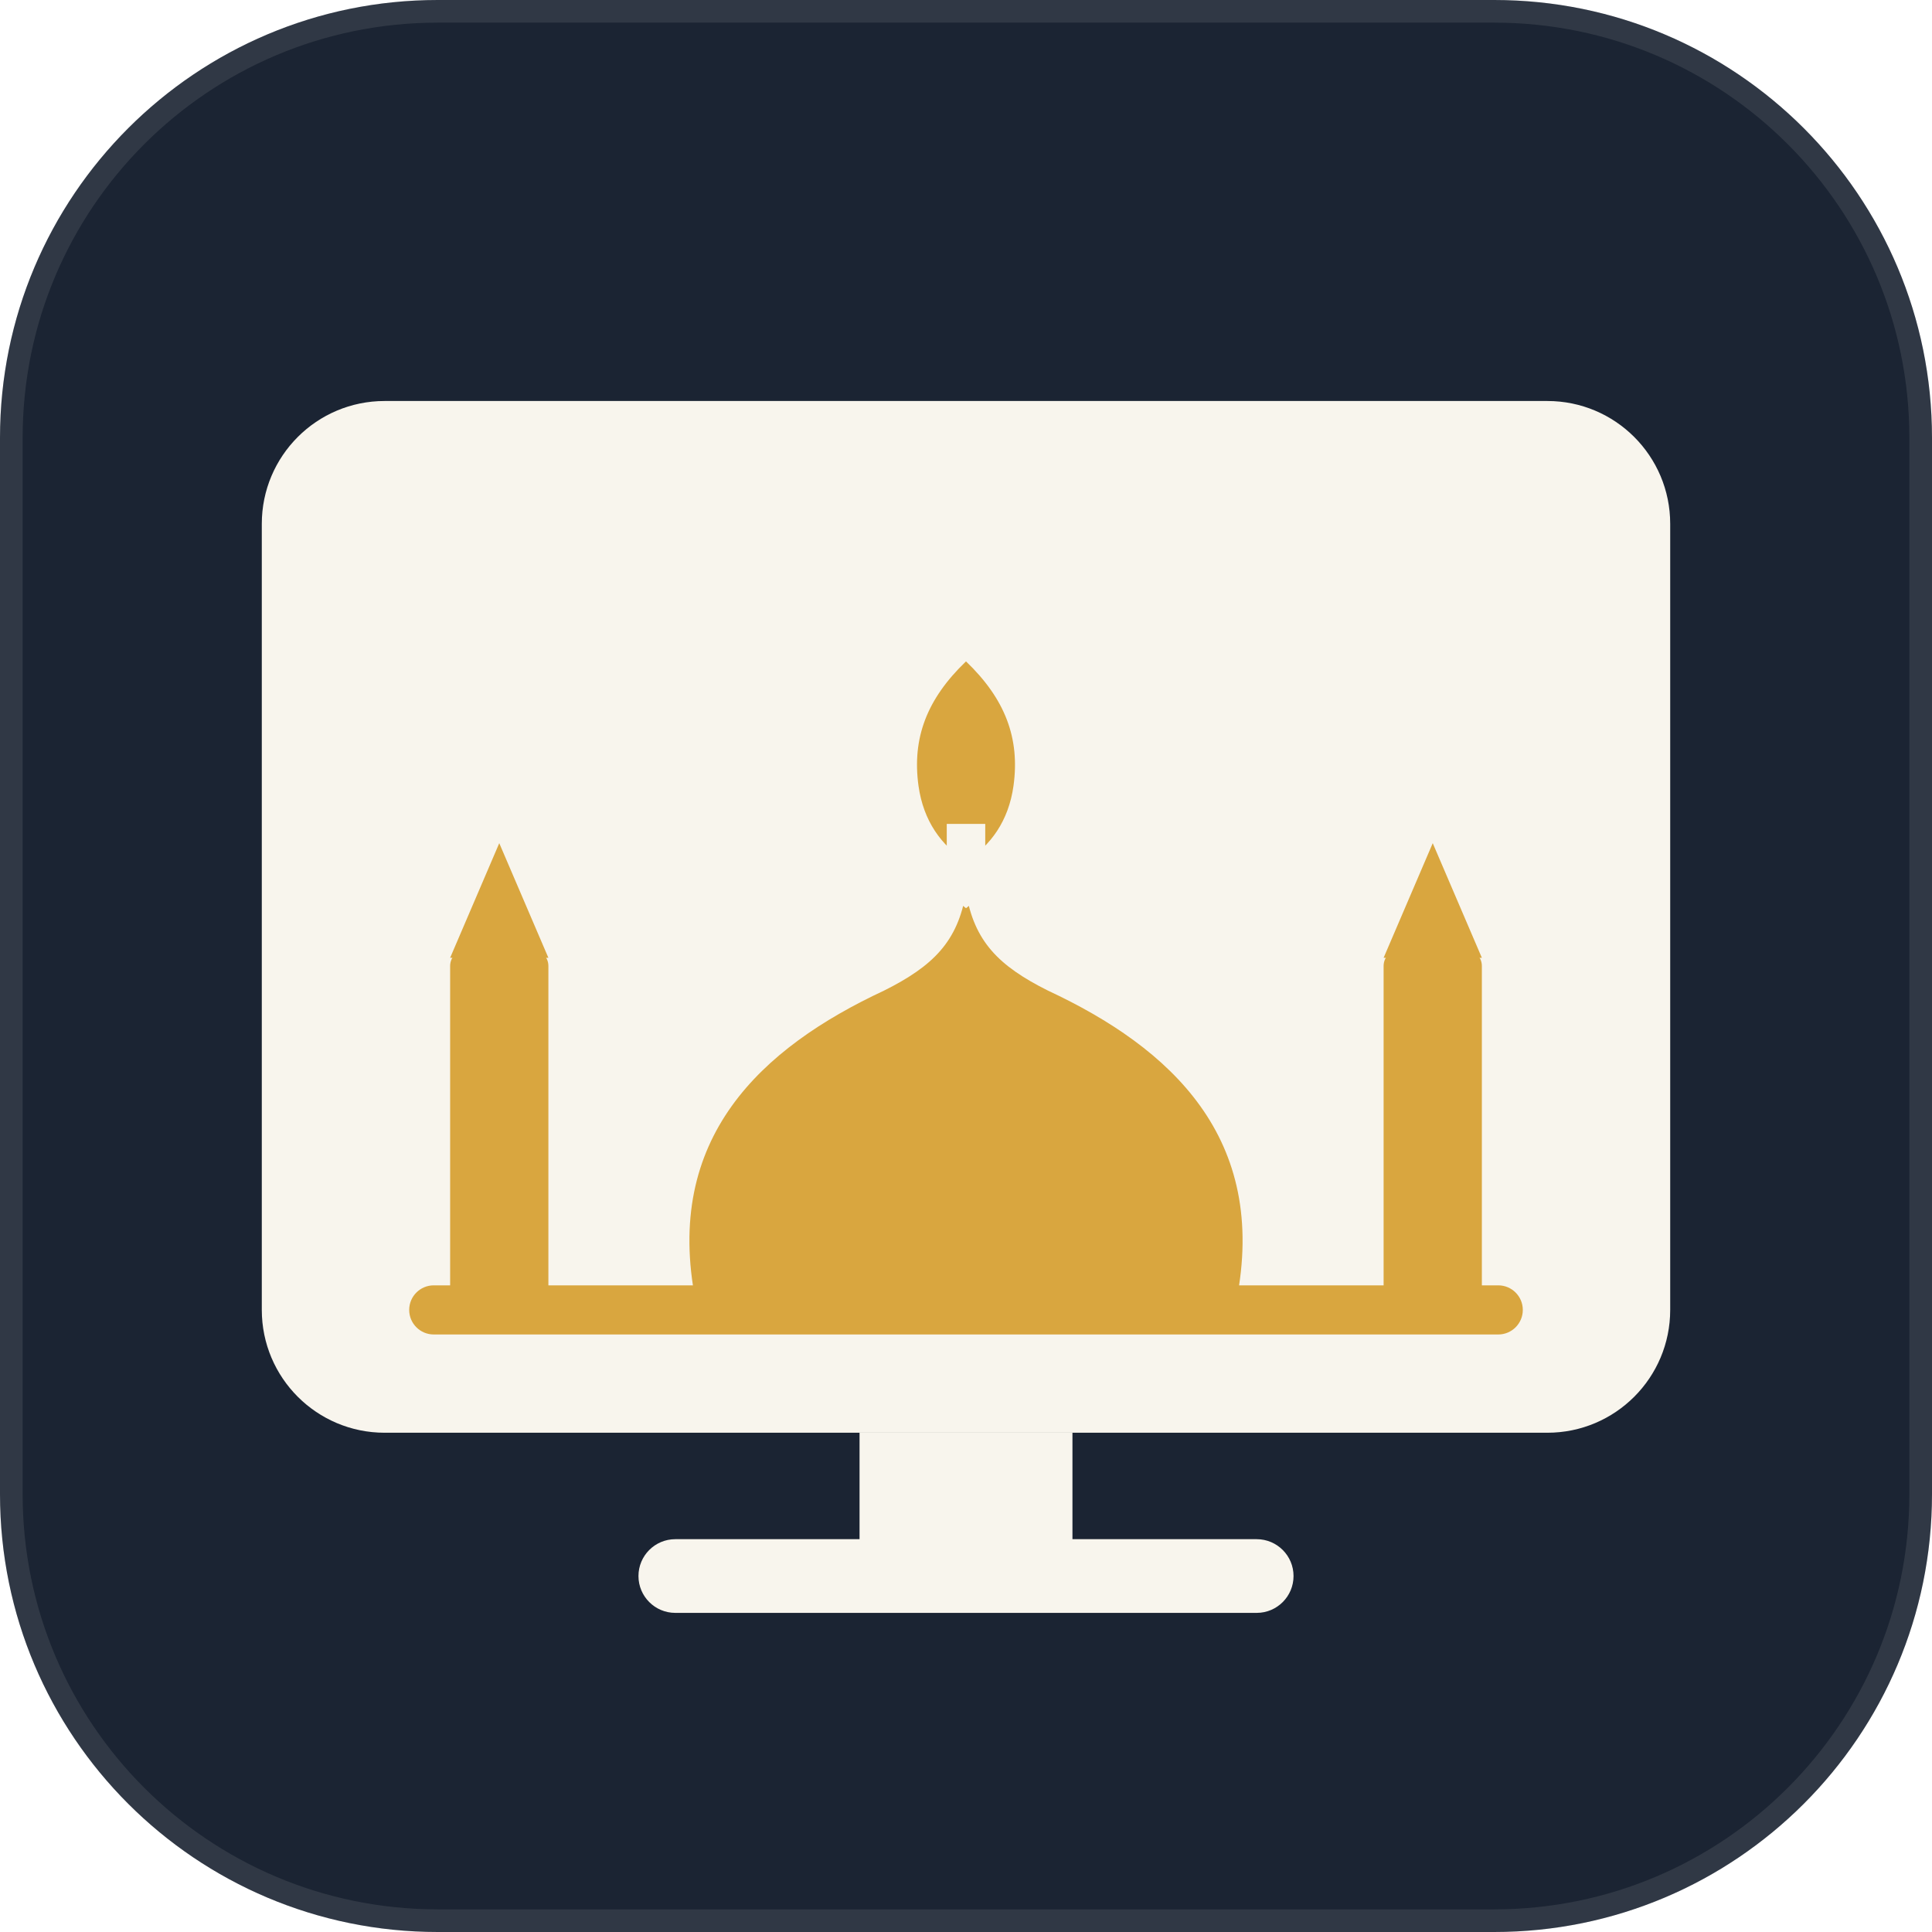
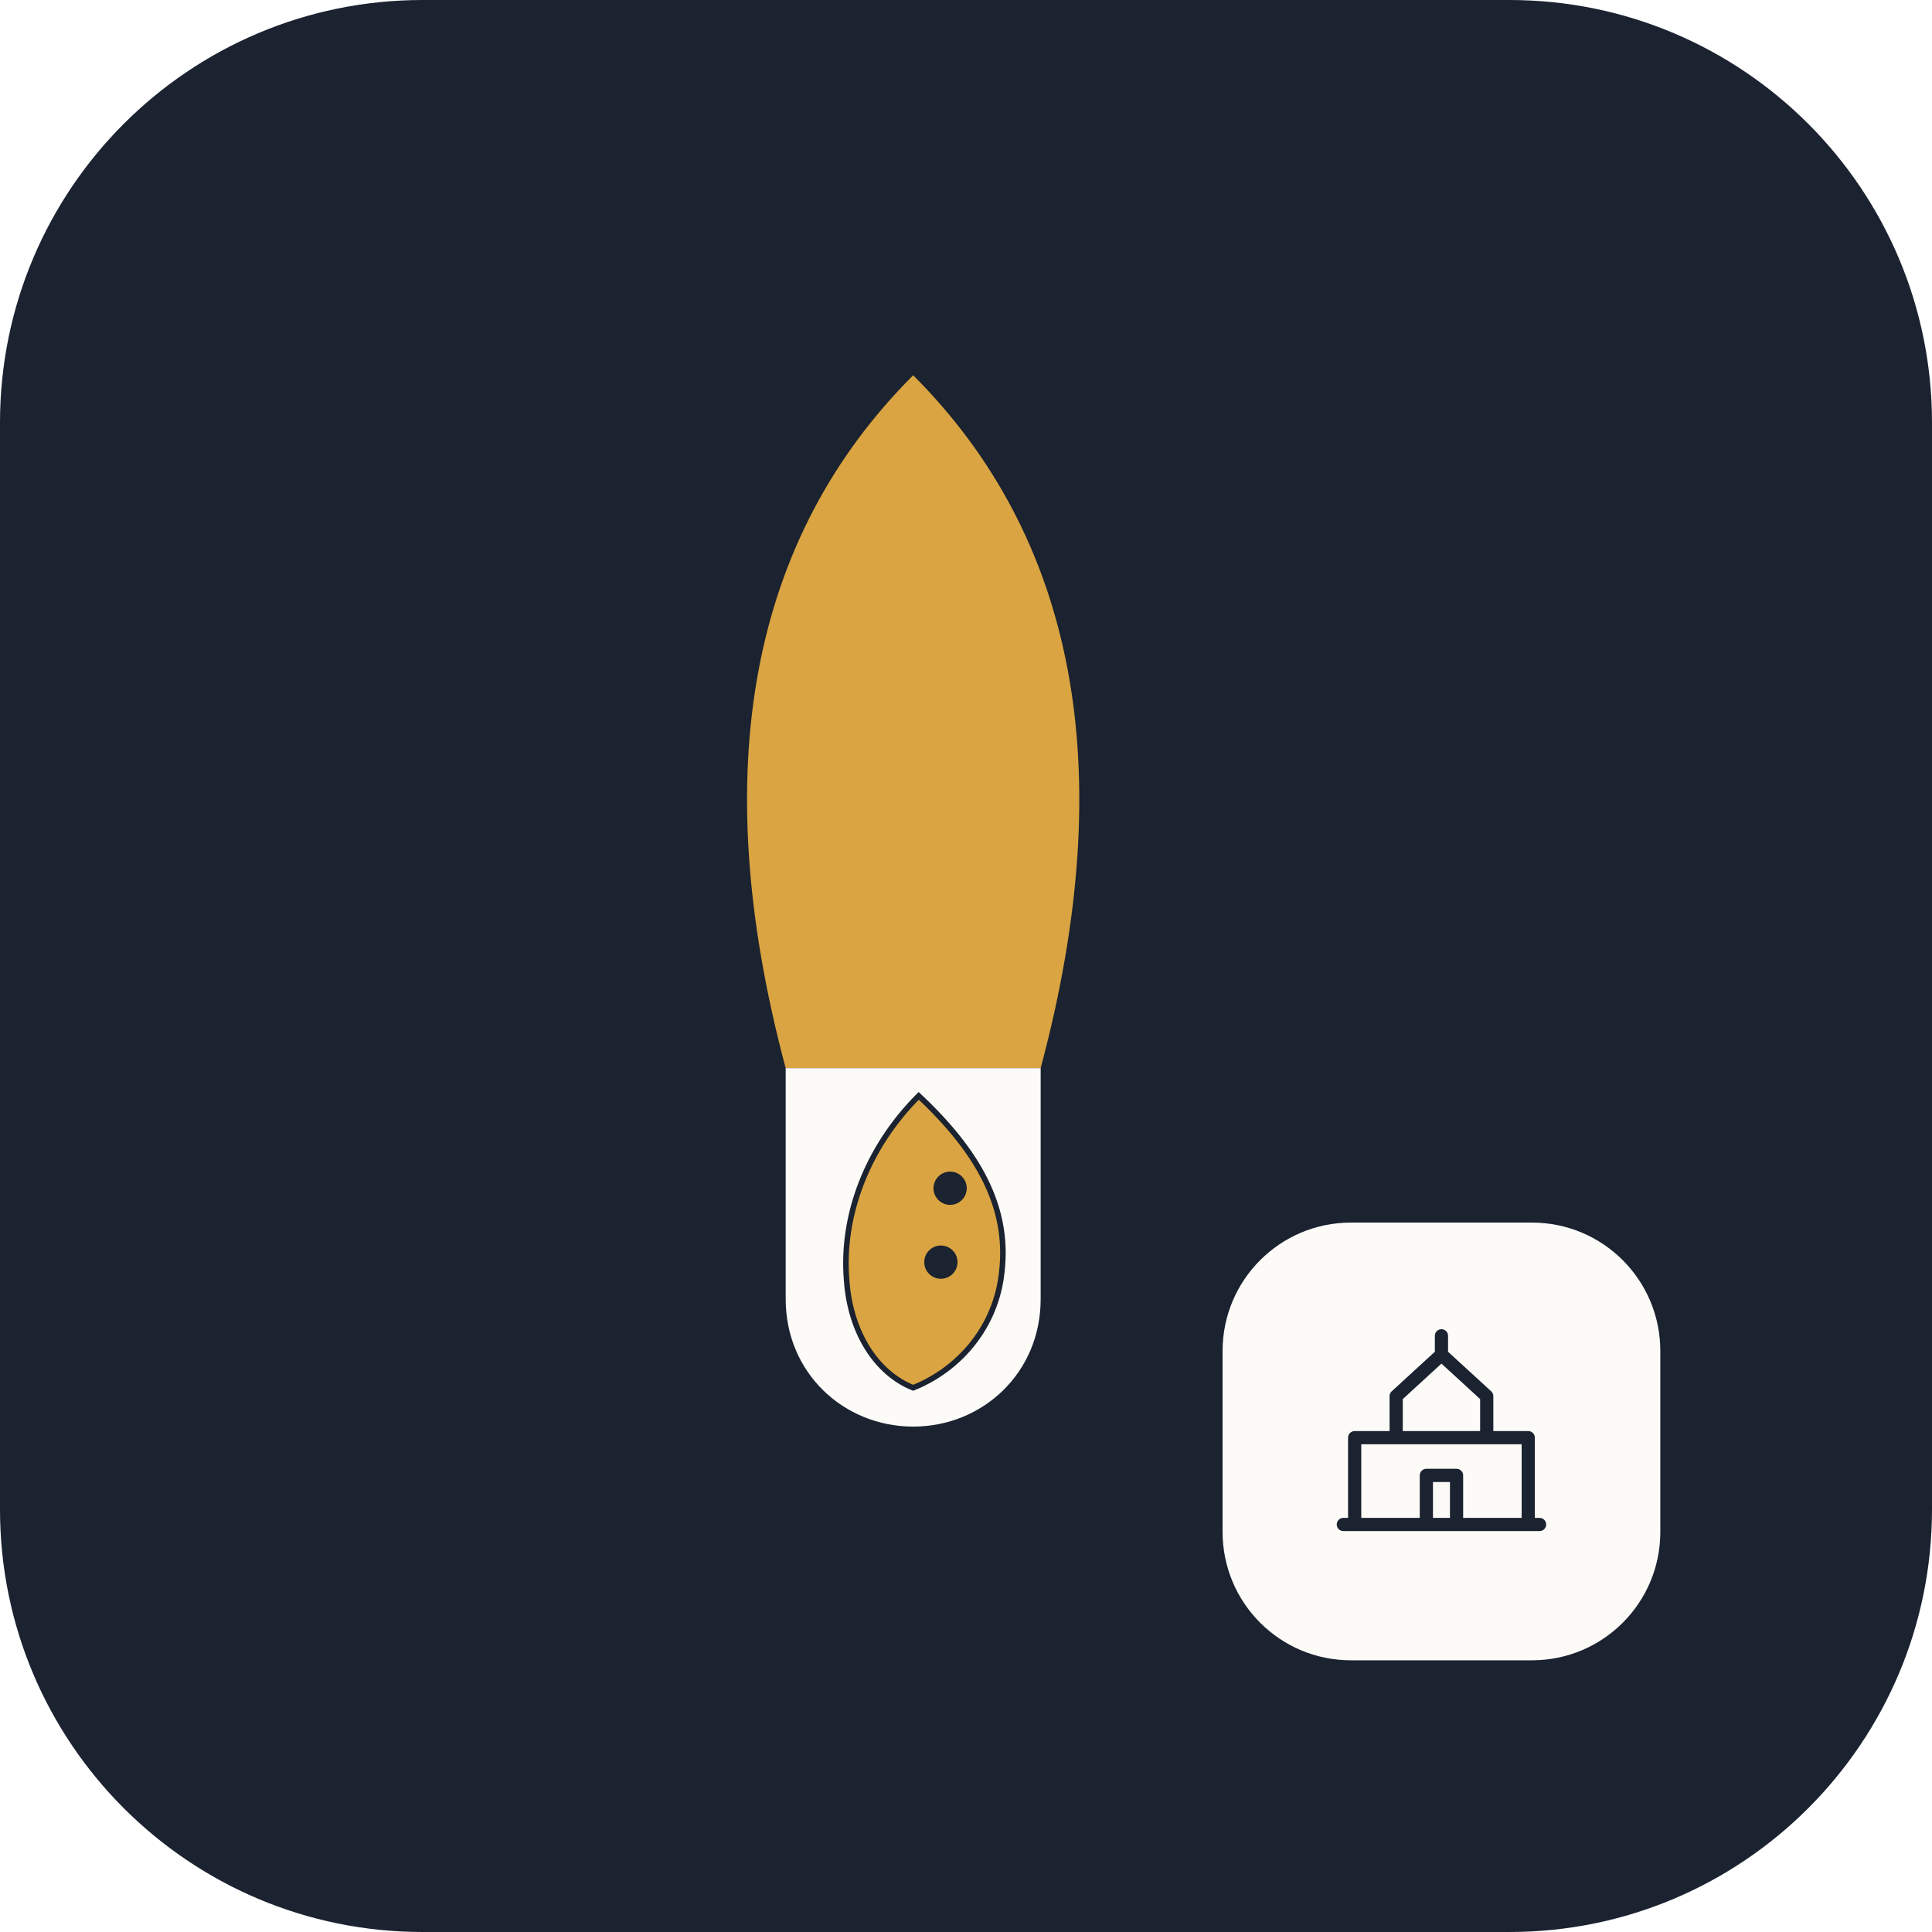
- <svg xmlns="http://www.w3.org/2000/svg" viewBox="0 0 512 512">
-   <rect width="512" height="512" rx="116" fill="#1B2433" />
-   <rect x="3" y="3" width="506" height="506" rx="113" fill="none" stroke="#F8F5ED" stroke-opacity=".10" stroke-width="6" />
-   <g transform="translate(256 256) scale(1.085) translate(-256 -256)">
-     <rect x="84" y="118" width="344" height="252" rx="30" fill="#F8F5ED" />
-     <path d="M190 338 C182 298 206 276 236 262 C248 256 254 250 256 238 C258 250 264 256 276 262 C306 276 330 298 322 338 Z" fill="#D9A63F" />
-     <rect x="130" y="252" width="24" height="86" rx="4" fill="#D9A63F" />
-     <path d="M130 254 L142 226 L154 254 Z" fill="#D9A63F" />
-     <rect x="358" y="252" width="24" height="86" rx="4" fill="#D9A63F" />
-     <path d="M358 254 L370 226 L382 254 Z" fill="#D9A63F" />
-     <rect x="120" y="334" width="272" height="12" rx="6" fill="#D9A63F" />
-     <g transform="translate(256 206) scale(0.2)">
-       <path d="M0,-122 C-48,-76 -66,-28 -58,30 C-52,73 -30,103 0,122 C30,103 52,73 58,30 C66,-28 48,-76 0,-122 Z" fill="#D9A63F" />
-       <path d="M-20,80 L20,80 L20,126 C20,151 9,168 0,175 C-9,168 -20,151 -20,126 Z" fill="#F8F5ED" stroke="#F8F5ED" stroke-width="7" />
-       <circle cx="0" cy="118" r="8" fill="#F8F5ED" />
-       <circle cx="0" cy="143" r="8" fill="#F8F5ED" />
-     </g>
-     <rect x="230" y="370" width="52" height="30" fill="#F8F5ED" />
-     <rect x="176" y="396" width="160" height="18" rx="9" fill="#F8F5ED" />
+ <svg xmlns="http://www.w3.org/2000/svg" viewBox="0 0 512 512" role="img" aria-label="Irsyads masjidku">
+   <rect width="512" height="512" rx="112" fill="#1B2230" />
+   <svg x="100" y="64" width="284" height="350" viewBox="110 95 580 580">
+     <path fill="#D9A441" d="M400 100C487.5 187.5 512.5 312.5 469 475L331 475C287.5 312.5 312.5 187.5 400 100Z" />
+     <path fill="#FCFBF8" d="M331 475L469 475L469 600C469 640 437.5 669 400 669C362.5 669 331 640 331 600Z" />
+     <path fill="#D9A441" stroke="#1B2230" stroke-width="3" d="M403 490C435 520 452 550 448 585C445 615 425 638 400 648C380 640 366 618 364 590C361 555 375 518 403 490Z" />
+     <circle cx="420" cy="540" r="9" fill="#1B2230" />
+     <circle cx="415" cy="580" r="9" fill="#1B2230" />
+   </svg>
+   <rect x="324" y="324" width="116" height="116" rx="34" fill="#FCFBF8" />
+   <g transform="translate(350 350)" fill="none" stroke="#1B2230" stroke-width="3.5" stroke-linecap="round" stroke-linejoin="round">
+     <path d="M9 54V31h46v23M20 31V20l12-11 12 11v11M6 54h52M28 54V41h8v13M32 4v5" />
  </g>
</svg>
